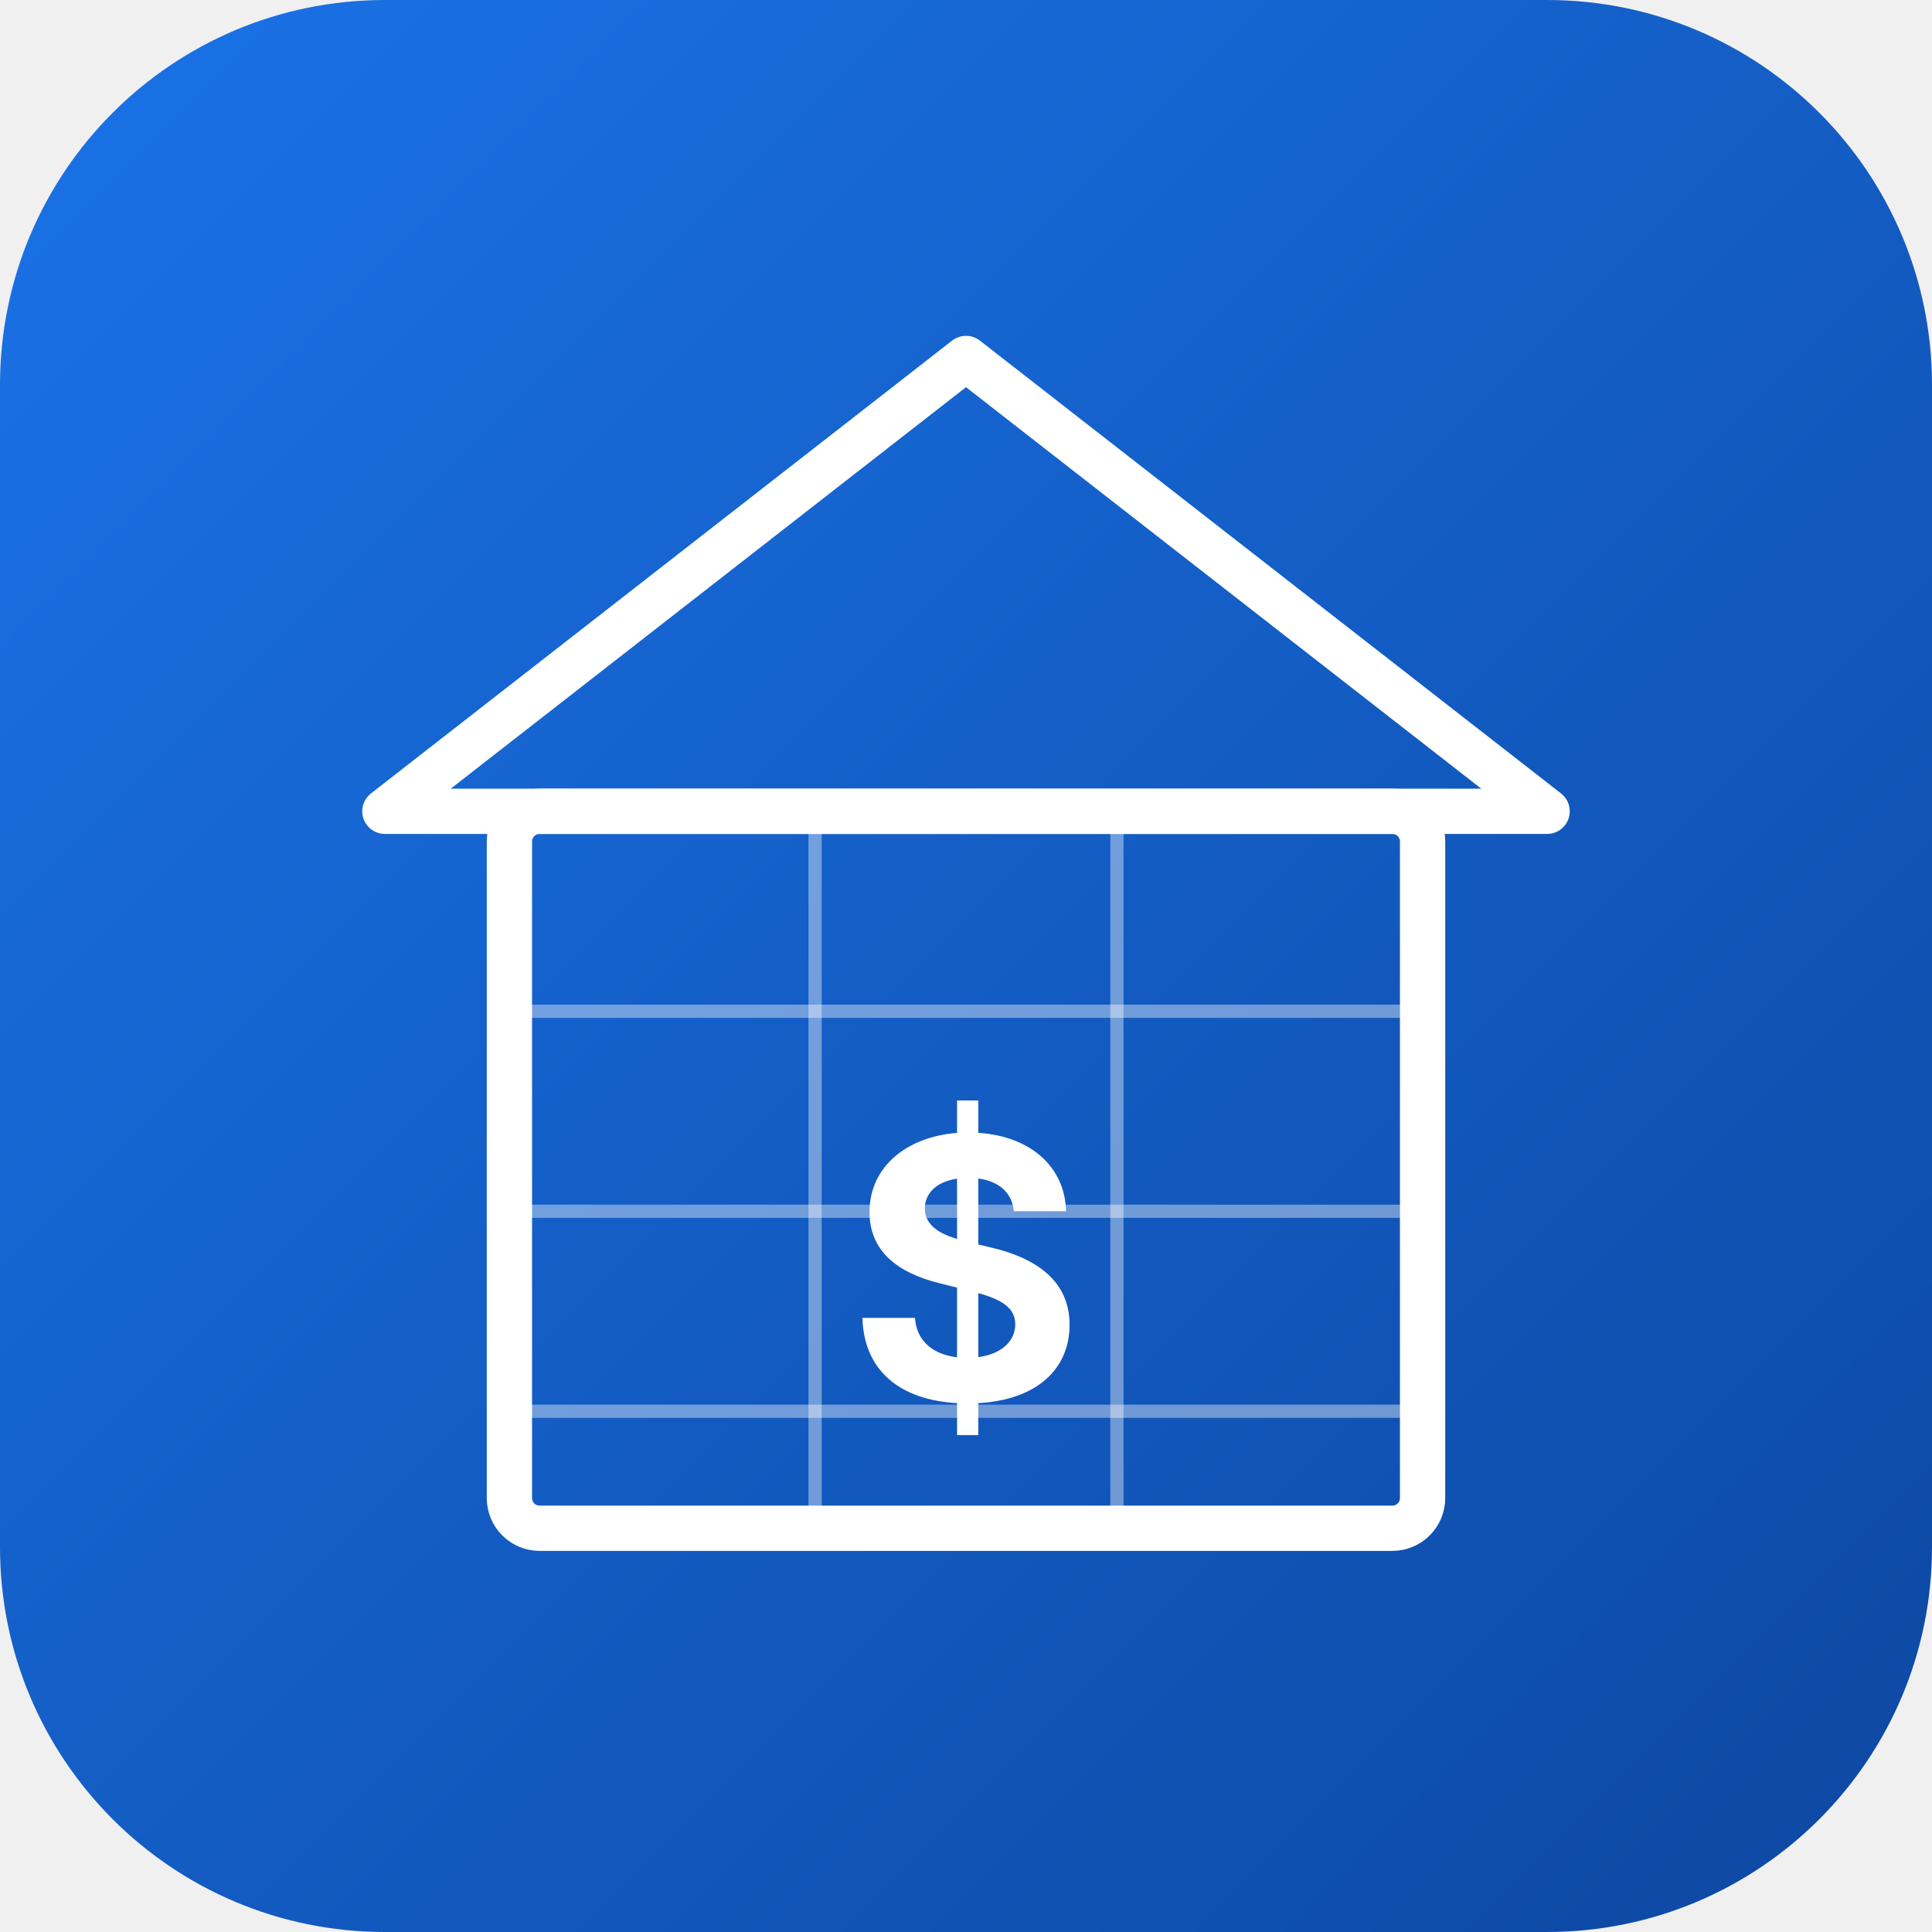
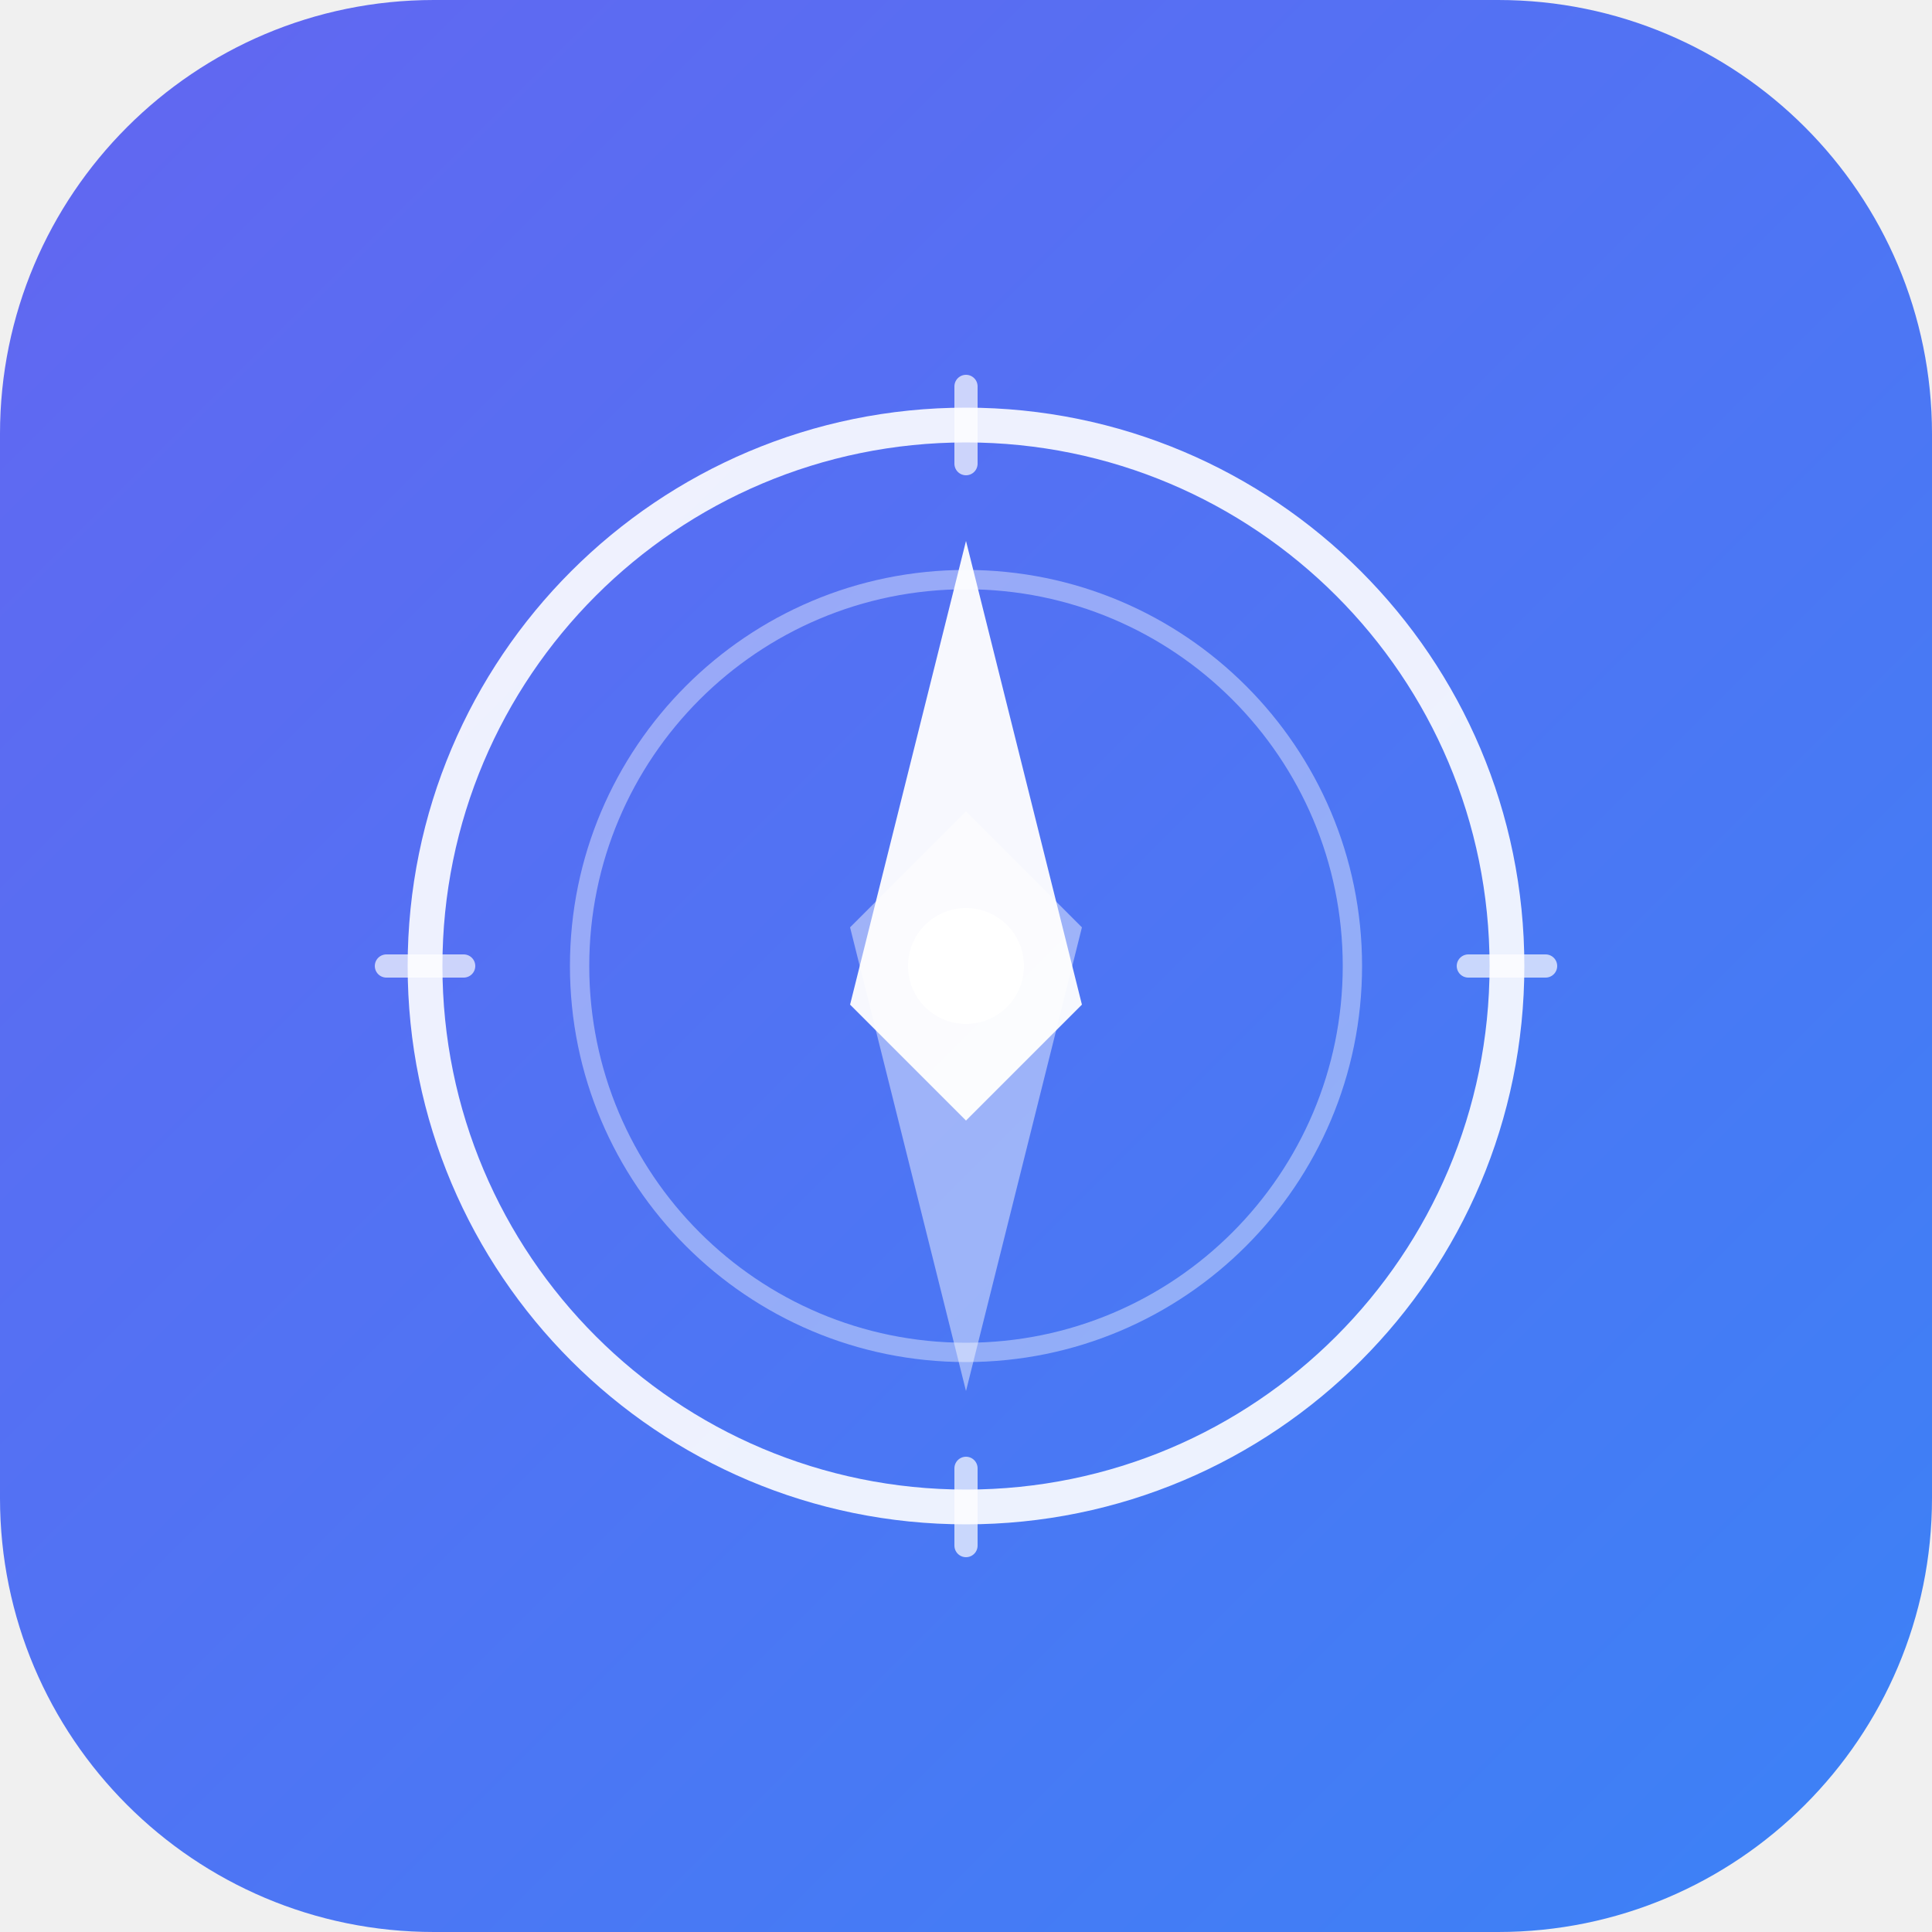
<svg xmlns="http://www.w3.org/2000/svg" viewBox="0 0 512 512" width="512" height="512">
  <defs>
    <linearGradient id="bg" x1="0%" y1="0%" x2="100%" y2="100%">
-       <stop offset="0%" style="stop-color:#1a73e8" />
-       <stop offset="100%" style="stop-color:#0d47a1" />
+       <stop offset="0%" stop-color="#6366F1" />
+       <stop offset="100%" stop-color="#3B82F6" />
    </linearGradient>
  </defs>
-   <rect width="512" height="512" rx="102" fill="url(#bg)" />
-   <path d="M256 95 L410 215 L102 215 Z" fill="none" stroke="#fff" stroke-width="12" stroke-linejoin="round" />
-   <rect x="135" y="215" width="242" height="190" rx="8" fill="none" stroke="#fff" stroke-width="12" />
-   <line x1="135" y1="268" x2="377" y2="268" stroke="#fff" stroke-width="3.5" opacity="0.4" />
-   <line x1="135" y1="321" x2="377" y2="321" stroke="#fff" stroke-width="3.5" opacity="0.4" />
-   <line x1="135" y1="374" x2="377" y2="374" stroke="#fff" stroke-width="3.5" opacity="0.4" />
-   <line x1="216" y1="215" x2="216" y2="405" stroke="#fff" stroke-width="3.5" opacity="0.4" />
-   <line x1="296" y1="215" x2="296" y2="405" stroke="#fff" stroke-width="3.5" opacity="0.4" />
-   <text x="256" y="335" font-family="system-ui,-apple-system,sans-serif" font-size="96" font-weight="700" fill="#fff" text-anchor="middle" dominant-baseline="middle">$</text>
+   <rect width="512" height="512" rx="115" fill="url(#bg)" />
+   <g transform="translate(256.0, 256.0)">
+     <circle cx="0" cy="0" r="143.36" fill="none" stroke="white" stroke-width="9.216" opacity="0.9" />
+     <circle cx="0" cy="0" r="102.4" fill="none" stroke="white" stroke-width="5.12" opacity="0.4" />
+     <polygon points="0,-112.64 30.72,10.24 0,40.96 -30.72,10.24" fill="white" opacity="0.95" />
+     <polygon points="0,112.64 30.72,-10.24 0,-40.96 -30.72,-10.24" fill="white" opacity="0.45" />
+     <circle cx="0" cy="0" r="15.36" fill="white" />
+     <line x1="0" y1="-153.6" x2="0" y2="-133.12" stroke="white" stroke-width="6.144" stroke-linecap="round" opacity="0.7" />
+     <line x1="0" y1="153.6" x2="0" y2="133.12" stroke="white" stroke-width="6.144" stroke-linecap="round" opacity="0.7" />
+     <line x1="-153.6" y1="0" x2="-133.12" y2="0" stroke="white" stroke-width="6.144" stroke-linecap="round" opacity="0.7" />
+     <line x1="153.6" y1="0" x2="133.12" y2="0" stroke="white" stroke-width="6.144" stroke-linecap="round" opacity="0.7" />
+   </g>
</svg>
